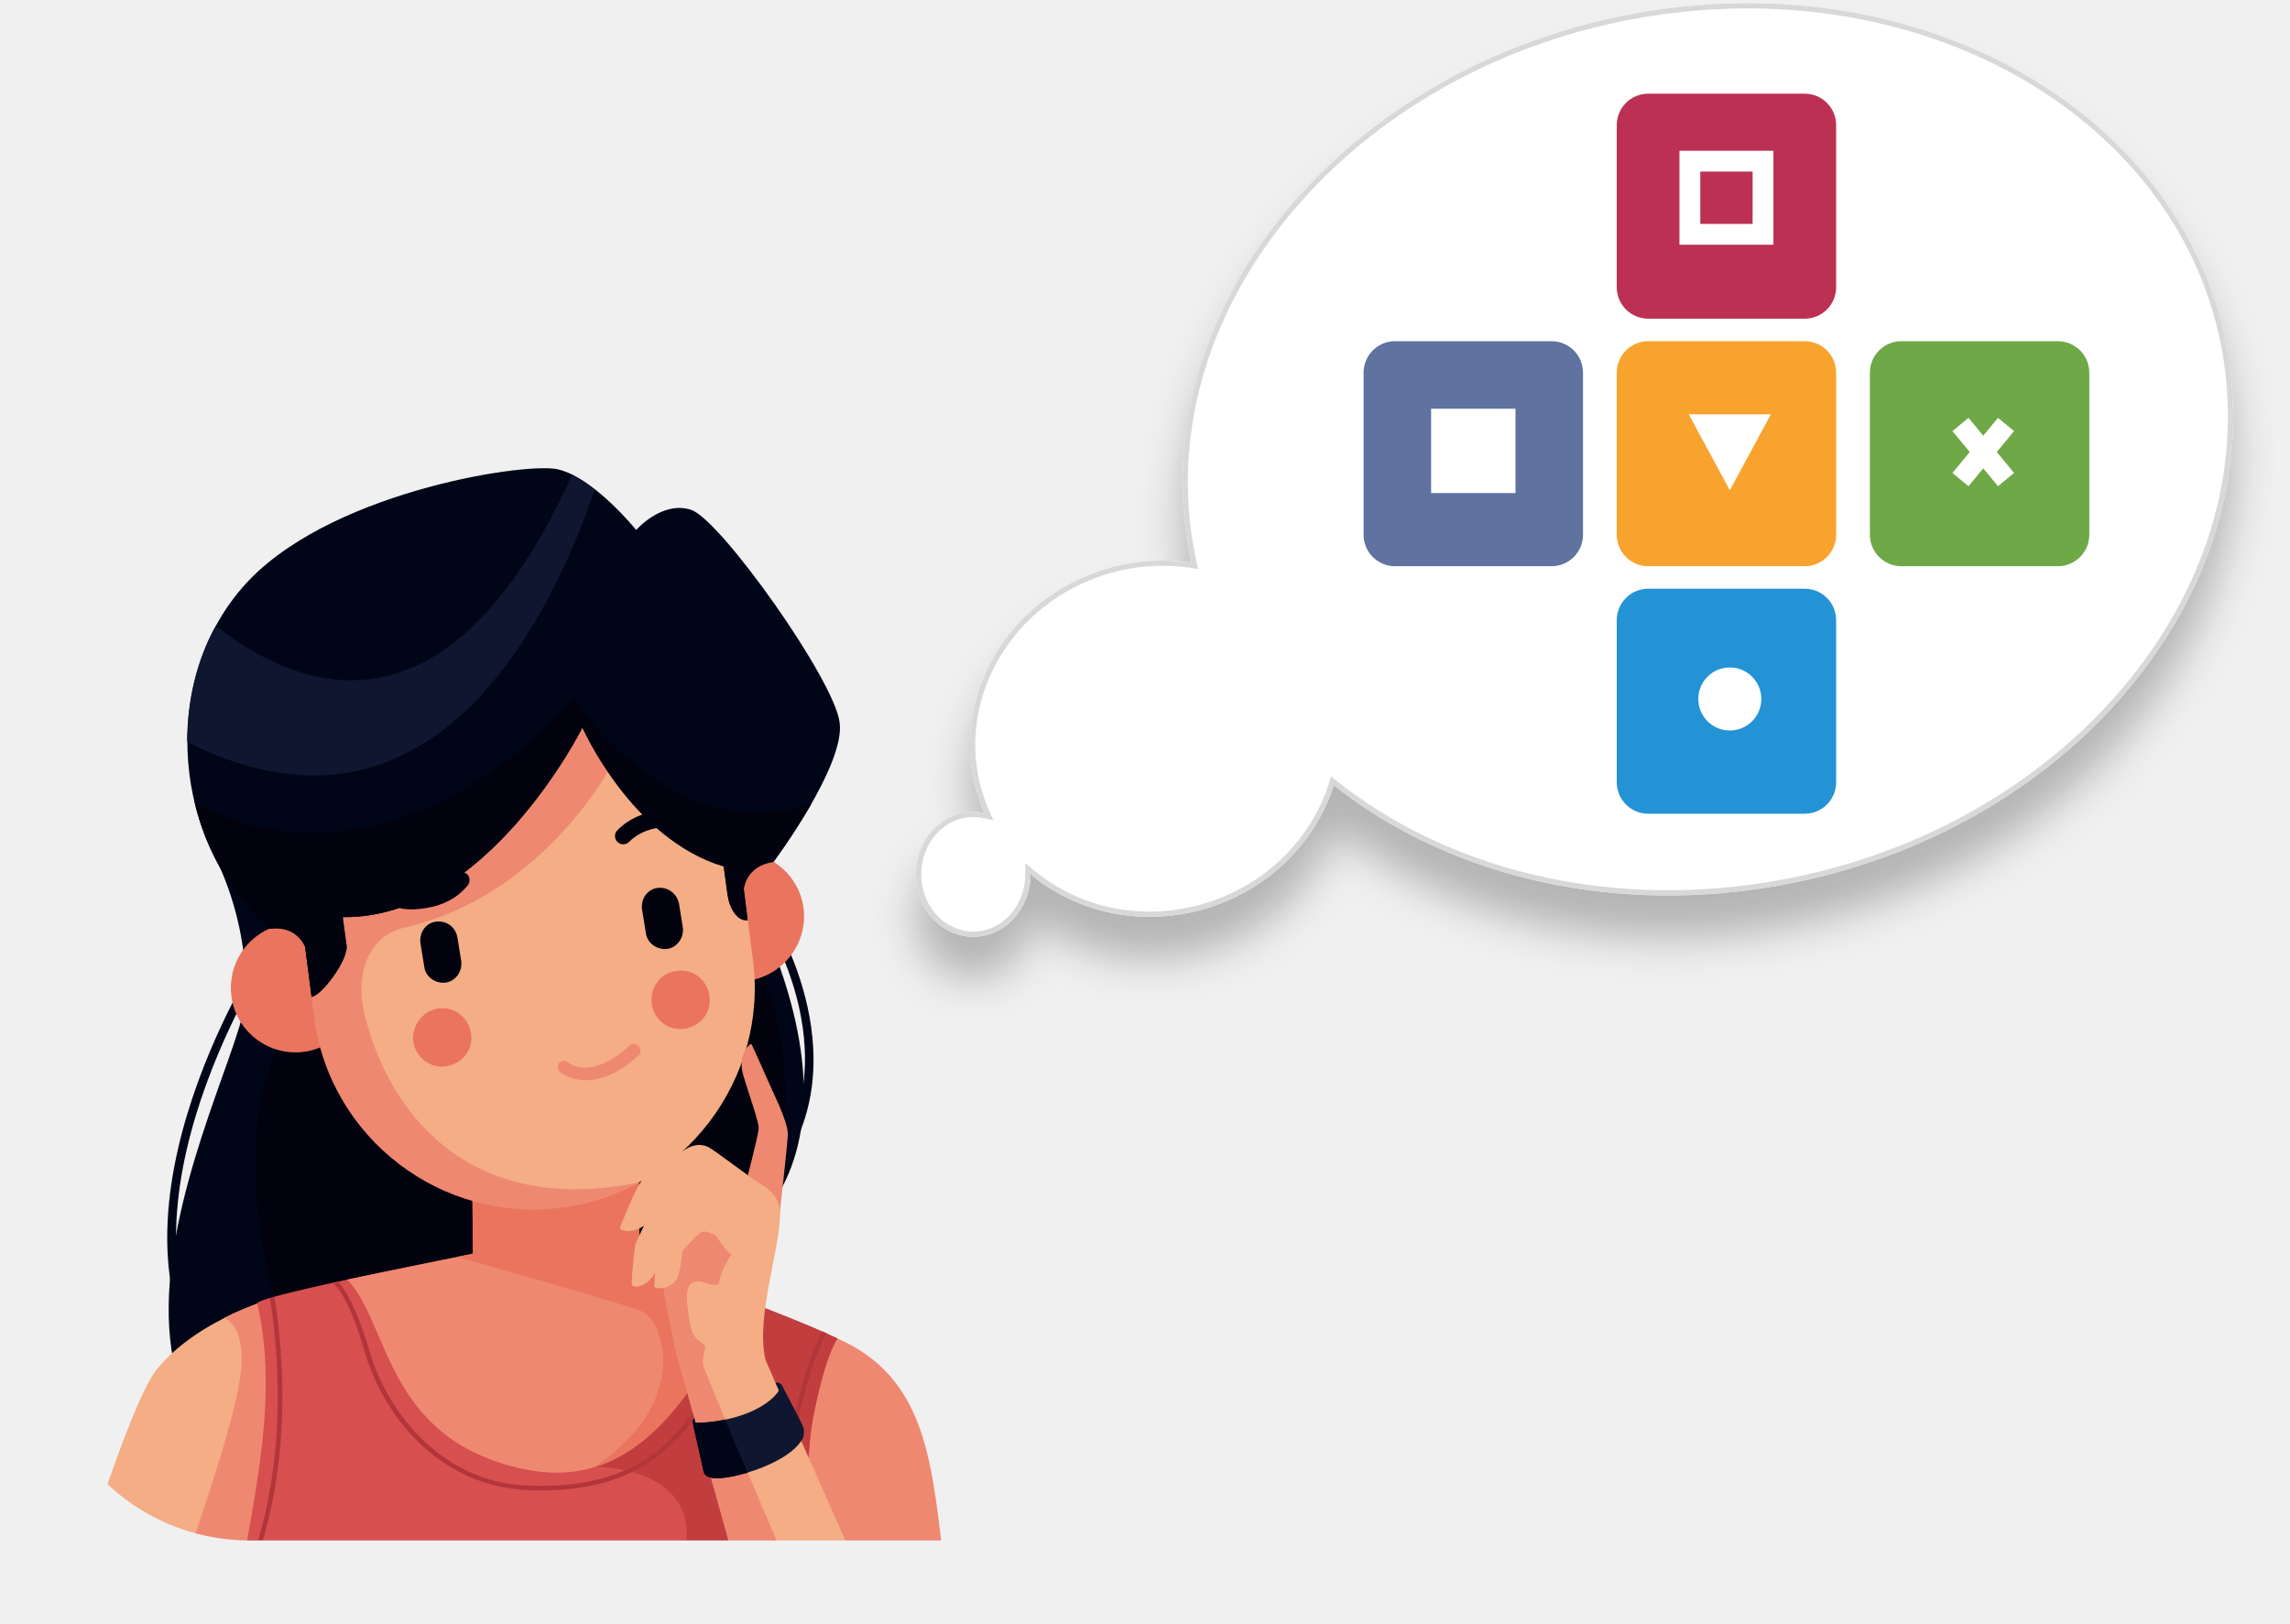
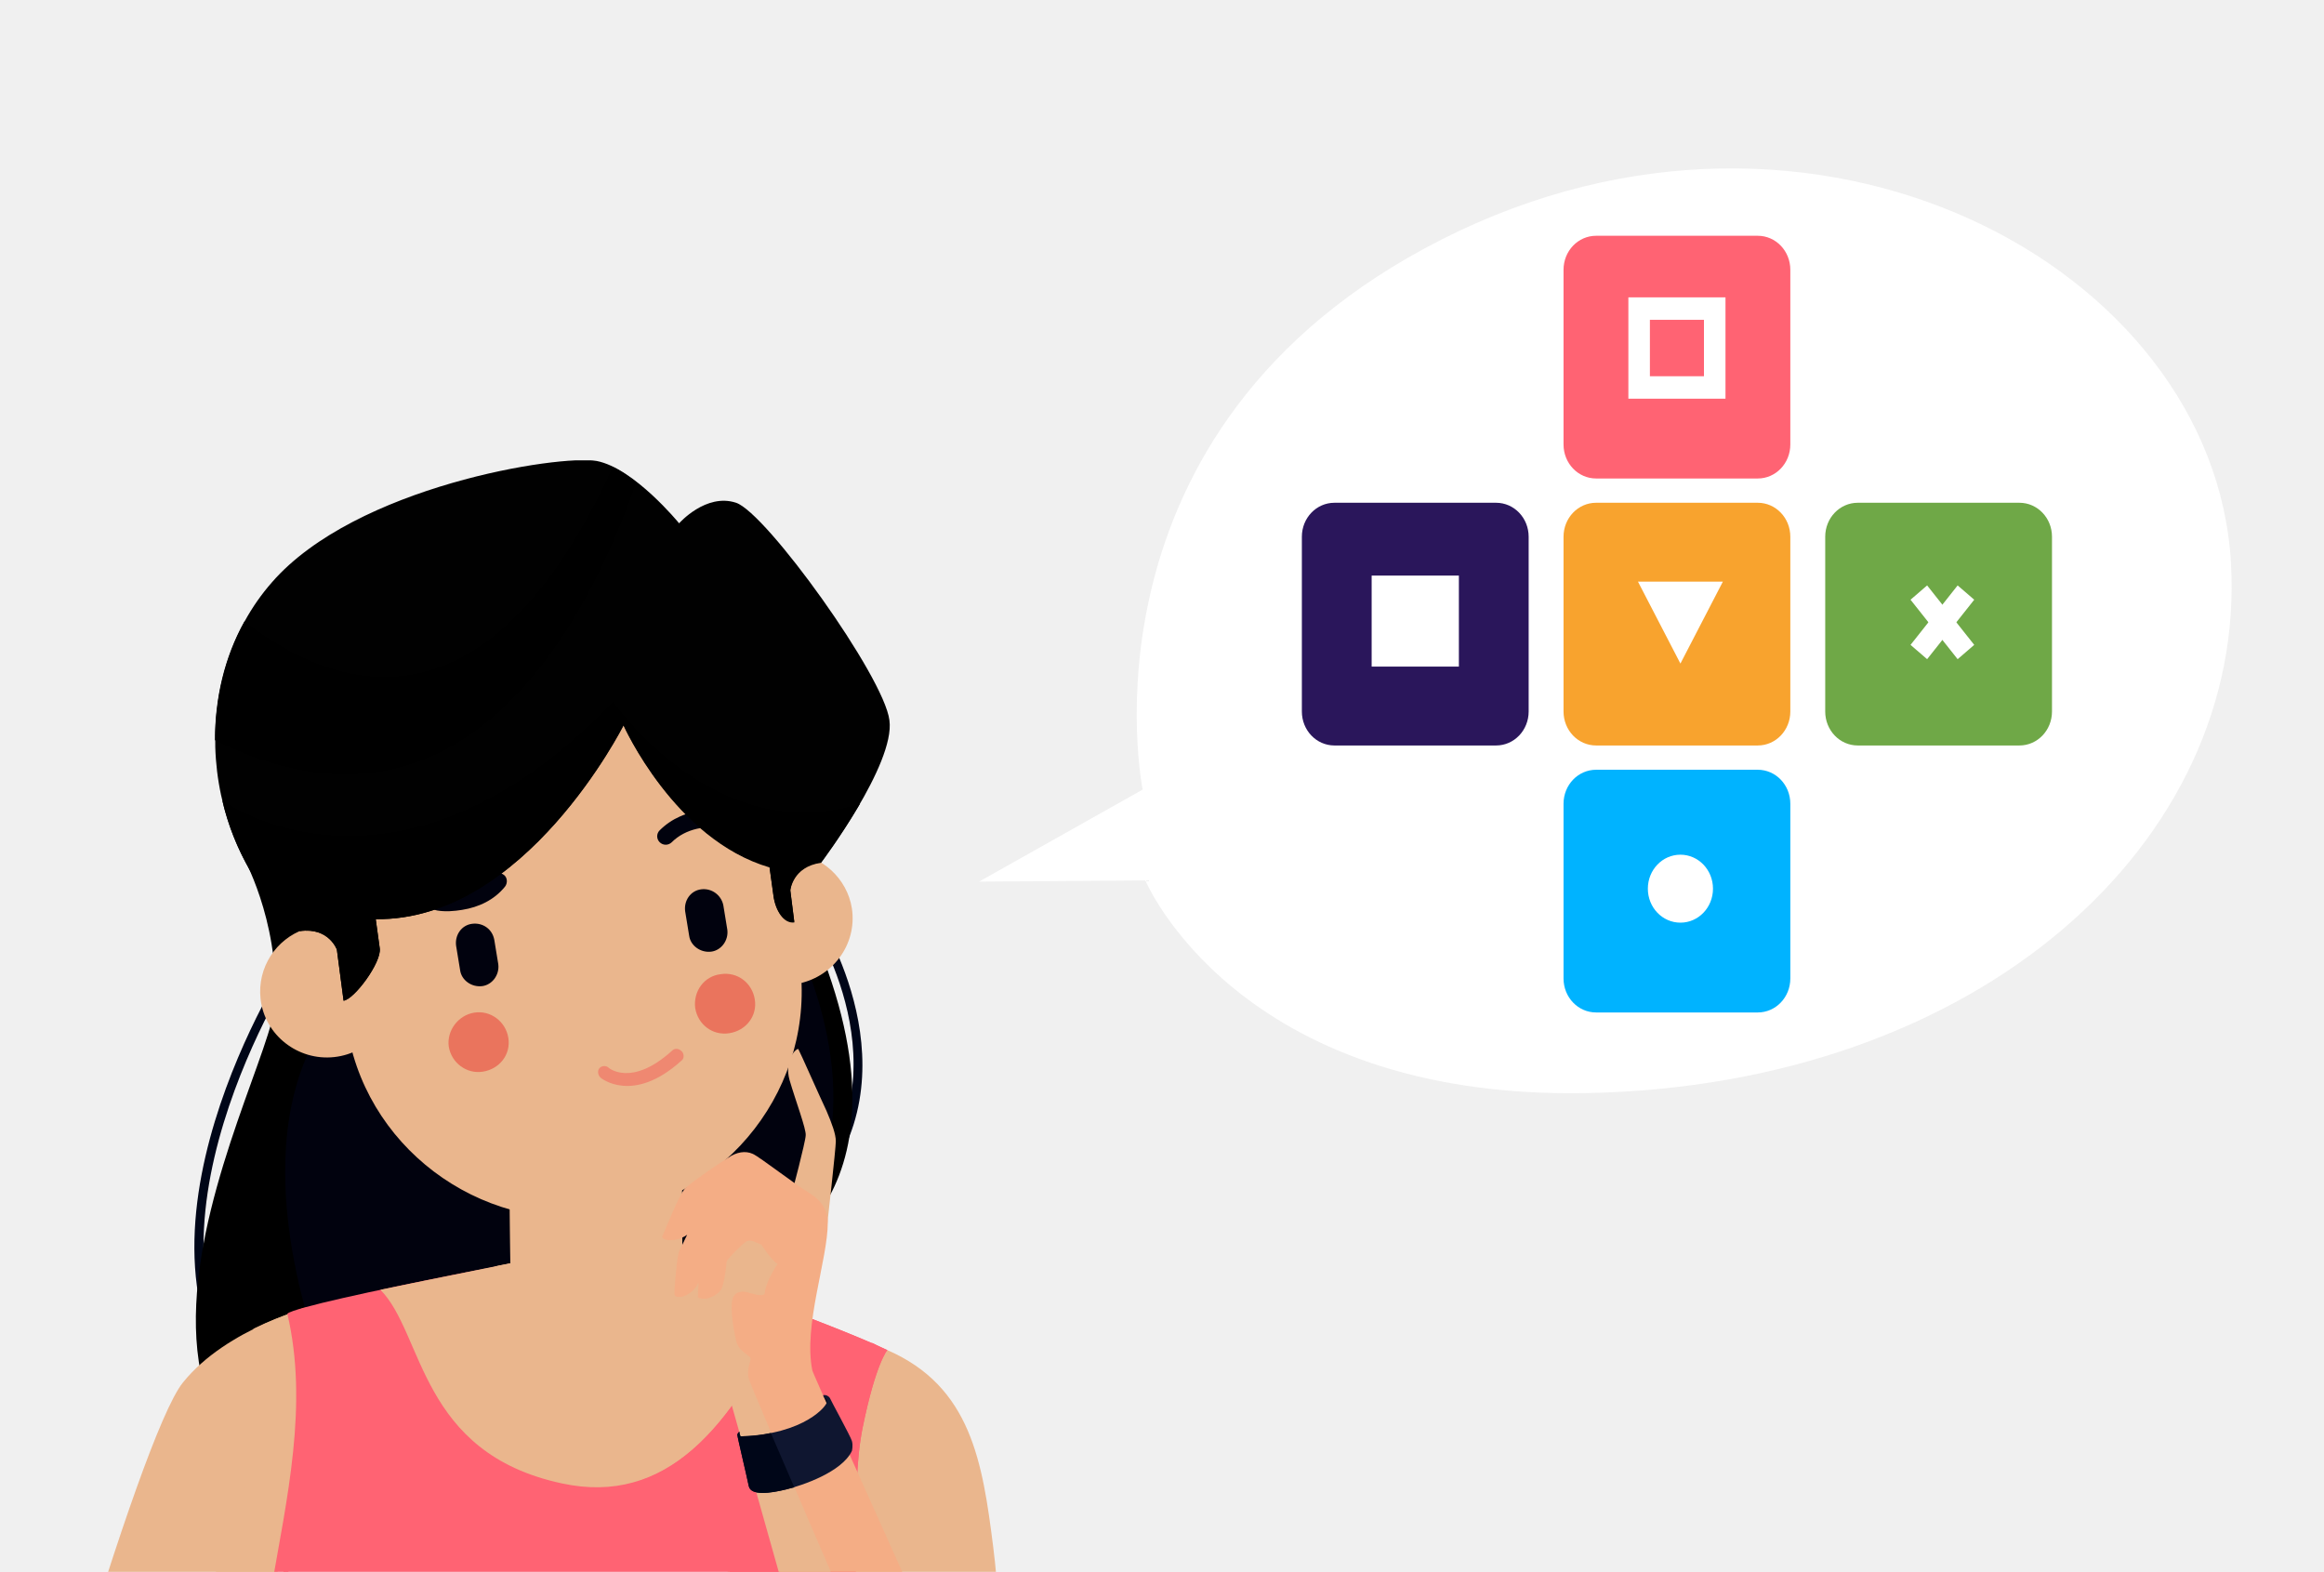
- <svg xmlns="http://www.w3.org/2000/svg" width="220" height="156" viewBox="0 0 220 156" fill="none">
-   <mask id="mask0" mask-type="alpha" maskUnits="userSpaceOnUse" x="4" y="8" width="216" height="140">
-     <rect x="4" y="8" width="216" height="140" rx="20" fill="#C4C4C4" />
-   </mask>
-   <g mask="url(#mask0)">
-     <g clip-path="url(#clip0)">
-       <path fill-rule="evenodd" clip-rule="evenodd" d="M24.829 91.91C24.953 91.723 25.202 91.661 25.389 91.785C25.576 91.91 25.638 92.159 25.514 92.346C25.451 92.408 8.831 118.324 21.965 133.4C22.09 133.587 22.09 133.836 21.903 134.023C21.716 134.148 21.467 134.148 21.281 133.961C7.773 118.386 24.767 91.972 24.829 91.91Z" fill="#000618" />
-       <path fill-rule="evenodd" clip-rule="evenodd" d="M73.382 88.297C73.258 88.11 73.32 87.861 73.507 87.736C73.693 87.611 73.942 87.674 74.067 87.861C74.067 87.923 83.591 102.687 73.569 114.026C73.444 114.212 73.133 114.212 72.946 114.088C72.76 113.963 72.76 113.652 72.884 113.465C82.595 102.563 73.382 88.359 73.382 88.297Z" fill="#000618" />
-       <path fill-rule="evenodd" clip-rule="evenodd" d="M27.505 74.404L20.534 82.129C20.534 82.129 23.895 88.047 23.584 95.897C23.273 103.684 -2.996 146.919 45.495 146.669C94.048 146.42 67.033 121.377 67.033 121.377C67.033 121.377 83.031 116.206 74.938 92.969C66.846 69.794 27.505 74.404 27.505 74.404Z" fill="#000618" />
-       <path fill-rule="evenodd" clip-rule="evenodd" d="M67.468 121.813C67.157 121.501 67.033 121.377 67.033 121.377C67.033 121.377 67.593 121.19 68.464 120.754C69.834 119.196 71.266 117.39 72.635 115.272C79.233 104.992 72.199 90.789 72.199 90.789L68.464 89.667C68.464 89.667 60.995 86.989 59.003 86.303C57.011 85.618 33.855 87.113 27.256 99.448C20.658 111.783 28.003 129.725 28.003 129.725C28.003 129.725 55.33 128.852 56.886 128.728C58.007 128.728 62.489 126.983 67.468 121.813Z" fill="#01020E" />
-       <path fill-rule="evenodd" clip-rule="evenodd" d="M80.478 128.603C88.259 132.03 89.317 139.131 90.314 147.106C91.185 154.145 91.496 164.798 89.629 180.933C87.761 197.068 58.318 159.627 58.318 159.627L80.478 128.603Z" fill="#EF8871" />
-       <path fill-rule="evenodd" clip-rule="evenodd" d="M34.664 128.354L27.07 124.492C27.07 124.492 19.102 126.485 14.994 131.656C10.885 136.826 -1.502 180.808 -1.938 186.166C-2.436 191.524 1.237 212.019 7.897 212.019C14.558 212.019 17.857 167.228 17.857 167.228L23.273 150.407L34.664 128.354Z" fill="#F4AD85" />
-       <path fill-rule="evenodd" clip-rule="evenodd" d="M34.664 128.354L27.07 124.492C27.07 124.492 24.518 125.115 21.53 126.61C22.526 127.108 23.273 128.292 23.21 130.97C22.961 138.01 12.255 164.798 9.952 172.274C7.586 179.749 5.719 184.235 5.719 184.235L0.863 173.956C0.428 175.638 -0.008 177.133 -0.319 178.566C1.486 188.409 3.789 201.865 4.1 209.59C5.221 211.085 6.528 212.019 7.897 212.019C14.558 212.019 17.857 167.228 17.857 167.228L23.273 150.407L34.664 128.354Z" fill="#EF8871" />
-       <path fill-rule="evenodd" clip-rule="evenodd" d="M54.708 118.698C54.708 118.698 74.814 125.862 80.478 128.603C80.478 128.603 79.42 129.725 78.175 135.892C76.93 142.122 78.175 151.093 76.868 160.001C75.934 166.418 71.577 198.937 69.274 216.443L19.724 212.456C19.724 211.646 19.662 210.711 19.662 209.652C23.708 212.829 27.63 212.954 25.202 203.672C20.969 187.537 21.841 159.44 23.21 151.03C24.642 142.62 26.696 133.712 24.704 125.177C26.011 124.055 54.708 118.698 54.708 118.698Z" fill="#D84F50" />
-       <path fill-rule="evenodd" clip-rule="evenodd" d="M67.904 123.557C72.946 125.426 78.051 127.42 80.478 128.603C80.478 128.603 79.42 129.725 78.175 135.892C76.93 142.122 78.175 151.093 76.868 160.001C76.681 161.309 76.37 163.614 75.934 166.667C64.73 168.411 31.676 172.211 23.708 171.526C23.148 171.464 22.588 171.402 22.028 171.277C22.028 162.493 22.526 154.893 23.148 151.093C23.21 150.906 23.21 150.656 23.273 150.47C26.074 158.755 61.368 163.365 61.368 163.365C61.368 163.365 67.219 150.407 65.726 145.61C64.232 140.813 57.198 140.938 57.198 140.938L57.384 136.64C57.384 136.64 64.418 127.108 66.099 124.242C66.286 123.869 66.908 123.619 67.904 123.557Z" fill="#C23E3E" />
-       <path fill-rule="evenodd" clip-rule="evenodd" d="M70.768 124.616L71.204 124.803C70.332 128.416 69.087 132.652 67.469 135.144C65.975 137.387 64.232 139.443 61.617 140.938C59.065 142.433 55.704 143.305 51.035 143.181C46.989 143.056 43.69 141.561 41.2 139.443C37.901 136.702 35.847 132.839 34.975 129.662C33.668 125.177 32.485 123.682 32.05 123.308L32.548 123.183C33.108 123.869 34.228 125.551 35.411 129.538C36.282 132.652 38.274 136.453 41.511 139.131C43.939 141.187 47.114 142.682 51.097 142.745C55.642 142.869 58.941 141.997 61.431 140.564C63.92 139.131 65.663 137.076 67.095 134.895C68.714 132.403 69.896 128.167 70.768 124.616ZM79.047 127.918C79.171 127.98 79.296 128.042 79.42 128.105C78.424 129.849 77.117 133.4 75.81 140.938C74.316 149.971 76.059 154.021 77.366 155.765C77.366 155.952 77.366 156.201 77.304 156.388C75.872 154.768 73.756 150.656 75.374 140.876C76.619 133.462 77.989 129.725 79.047 127.918ZM22.837 153.584C22.899 153.273 22.899 153.024 22.961 152.775C24.082 150.532 28.377 140.751 25.949 124.741C26.074 124.678 26.198 124.678 26.385 124.616C29.186 142.932 23.21 153.211 23.086 153.46C23.086 153.46 23.086 153.522 23.024 153.522C22.961 153.522 22.899 153.584 22.837 153.584Z" fill="#B23539" />
-       <path fill-rule="evenodd" clip-rule="evenodd" d="M53.151 97.143H53.276C57.633 97.081 61.306 100.632 61.306 104.992L61.431 121.127C64.356 122.187 67.842 123.495 71.141 124.741C65.975 135.892 59.937 143.243 50.226 141.125C36.967 138.259 37.403 127.046 33.357 122.934C37.154 122.124 41.573 121.252 45.433 120.442L45.308 105.179C45.246 100.819 48.794 97.205 53.151 97.143Z" fill="#EF8871" />
-       <path fill-rule="evenodd" clip-rule="evenodd" d="M60.808 102.314C61.119 103.124 61.306 104.058 61.306 104.992L61.431 121.127C64.356 122.187 67.842 123.495 71.141 124.741C67.344 132.902 63.049 139.069 57.198 140.876C66.535 134.584 63.672 126.797 61.68 125.987C59.688 125.177 43.939 120.754 43.939 120.754C44.437 120.629 44.935 120.567 45.433 120.442L45.308 105.179C45.308 102.687 46.429 100.507 48.172 99.012C52.342 99.012 56.513 100.32 60.808 102.314Z" fill="#EA745D" />
-       <path fill-rule="evenodd" clip-rule="evenodd" d="M71.079 81.88C71.204 81.88 71.39 81.88 71.515 81.88C74.316 82.067 76.744 84.247 77.179 87.113C77.677 90.477 75.374 93.654 71.951 94.215C68.589 94.713 65.415 92.408 64.854 88.982C64.543 86.989 65.228 85.12 66.473 83.749C66.535 85.618 67.157 87.798 69.523 87.736L68.963 84.185C68.838 82.814 70.083 82.005 71.079 81.88Z" fill="#EA745D" />
-       <path fill-rule="evenodd" clip-rule="evenodd" d="M26.758 88.92C26.634 88.982 26.447 88.982 26.323 89.044C23.646 89.979 21.903 92.657 22.214 95.585C22.588 99.012 25.7 101.441 29.062 101.068C32.485 100.694 34.913 97.579 34.539 94.215C34.29 92.222 33.17 90.602 31.614 89.605C31.987 91.412 32.05 93.717 29.746 94.215L29.311 90.664C29.186 89.231 27.754 88.733 26.758 88.92Z" fill="#EA745D" />
-       <path fill-rule="evenodd" clip-rule="evenodd" d="M45.931 54.656C57.509 53.099 68.278 61.322 69.772 72.909L72.324 92.097C73.88 103.684 65.663 114.462 54.085 115.957C42.507 117.514 31.738 109.291 30.244 97.704L27.692 78.516C26.136 66.929 34.353 56.151 45.931 54.656Z" fill="#F4AD85" />
-       <path fill-rule="evenodd" clip-rule="evenodd" d="M45.931 54.656C56.886 53.223 67.157 60.512 69.46 71.165C69.336 72.162 69.025 73.221 68.465 74.28L58.629 73.719C58.629 73.719 52.156 86.054 38.897 89.107C35.349 89.916 34.228 93.53 34.913 96.956C36.718 105.304 43.814 117.203 61.431 113.589C59.19 114.835 56.7 115.708 54.023 116.019C42.445 117.577 31.676 109.353 30.182 97.766L27.63 78.578C26.136 66.929 34.353 56.151 45.931 54.656Z" fill="#EF8871" />
-       <path fill-rule="evenodd" clip-rule="evenodd" d="M42.071 96.894C43.565 96.645 44.997 97.704 45.246 99.261C45.495 100.818 44.437 102.189 42.881 102.438C41.387 102.687 39.955 101.628 39.706 100.071C39.519 98.576 40.577 97.143 42.071 96.894Z" fill="#EA745D" />
-       <path fill-rule="evenodd" clip-rule="evenodd" d="M64.979 93.281C66.535 93.031 67.904 94.09 68.153 95.648C68.402 97.205 67.344 98.576 65.788 98.825C64.232 99.074 62.862 98.015 62.613 96.458C62.426 94.9 63.422 93.467 64.979 93.281Z" fill="#EA745D" />
-       <path fill-rule="evenodd" clip-rule="evenodd" d="M38.834 85.743C38.399 85.68 38.025 85.992 37.963 86.428C37.901 86.864 38.212 87.238 38.648 87.3C39.395 87.424 40.204 87.362 40.951 87.238C42.507 86.989 43.939 86.303 44.935 85.057C45.184 84.746 45.184 84.185 44.81 83.936C44.499 83.687 43.939 83.687 43.69 84.061C42.507 85.493 40.577 85.929 38.834 85.743Z" fill="#01020E" />
-       <path fill-rule="evenodd" clip-rule="evenodd" d="M74.005 132.902C74.005 132.902 74.814 132.777 75.001 133.4C75.187 134.023 72.511 137.449 72.324 137.574C72.137 137.699 66.846 137.013 66.846 137.013C66.846 137.013 66.535 136.764 66.597 136.577C66.659 136.39 66.846 136.203 66.846 136.203L74.005 132.902Z" fill="#000618" />
-       <path fill-rule="evenodd" clip-rule="evenodd" d="M65.414 79.575C63.671 79.264 61.742 79.575 60.434 80.883C60.123 81.195 59.625 81.195 59.314 80.883C59.003 80.572 59.003 80.073 59.314 79.762C60.434 78.641 61.866 78.018 63.485 77.893C64.232 77.831 65.041 77.831 65.788 78.018C66.224 78.08 66.472 78.516 66.41 78.952C66.286 79.388 65.85 79.637 65.414 79.575Z" fill="#01020E" />
-       <path fill-rule="evenodd" clip-rule="evenodd" d="M32.921 88.11C32.921 88.11 33.108 89.543 33.295 90.851C33.481 92.159 30.929 95.648 29.933 95.772L29.311 90.975C29.311 90.975 28.564 88.857 25.887 89.231C16.363 80.821 15.429 65.496 23.273 56.463C31.054 47.43 49.977 44.439 53.463 45.062C56.949 45.748 61.119 50.918 61.119 50.918C61.119 50.918 63.609 48.053 66.41 48.987C69.212 49.922 80.167 65.309 80.665 69.421C81.225 73.532 74.316 82.814 74.316 82.814C71.639 83.188 71.453 85.431 71.453 85.431L71.826 88.421C70.83 88.546 70.083 87.3 69.896 85.992C69.71 84.683 69.523 83.251 69.523 83.251C60.684 80.634 55.953 69.919 55.953 69.919C55.953 69.919 46.802 88.297 32.921 88.11Z" fill="#000618" />
-       <path fill-rule="evenodd" clip-rule="evenodd" d="M17.981 71.29C17.981 67.365 18.853 63.502 20.72 60.138C29.373 66.866 43.316 71.352 54.957 45.623C55.704 45.997 56.451 46.495 57.135 47.056C52.654 60.138 41.138 82.939 17.981 71.29Z" fill="#0F1630" />
-       <path fill-rule="evenodd" clip-rule="evenodd" d="M32.921 88.11C32.921 88.11 33.108 89.543 33.294 90.851C33.481 92.159 30.929 95.648 29.933 95.772L29.311 90.975C29.311 90.975 28.564 88.857 25.887 89.231C22.152 85.929 19.724 81.569 18.666 76.959C18.666 76.959 35.037 88.359 55.206 67.178C55.206 67.178 64.418 81.569 77.926 77.27C76.183 80.26 74.316 82.752 74.316 82.752C71.639 83.126 71.452 85.369 71.452 85.369L71.826 88.359C70.83 88.484 70.083 87.238 69.896 85.929C69.71 84.621 69.523 83.188 69.523 83.188C60.684 80.572 55.953 69.857 55.953 69.857C55.953 69.857 46.802 88.297 32.921 88.11Z" fill="#01020E" />
-       <path fill-rule="evenodd" clip-rule="evenodd" d="M73.506 116.517L74.876 116.891C74.876 116.891 75.685 109.665 75.685 108.979C75.685 108.294 75.312 107.297 74.814 106.114C74.253 104.93 72.324 100.507 72.199 100.32C72.075 100.196 70.83 101.255 71.39 103.248C71.95 105.179 72.946 107.858 72.884 108.419C72.884 108.979 71.577 113.963 71.577 113.963L73.506 116.517Z" fill="#EF8871" />
-       <path fill-rule="evenodd" clip-rule="evenodd" d="M74.938 116.58C74.938 115.894 74.689 114.773 73.32 113.901C71.95 113.091 68.651 110.475 67.967 110.163C67.282 109.852 66.473 109.976 65.663 110.537C64.854 111.035 62.24 112.842 61.679 113.403C61.119 113.963 59.75 117.514 59.563 117.888C59.376 118.262 60.746 118.573 61.866 117.763C61.866 117.763 61.306 118.947 61.119 119.321C60.933 119.695 60.684 122.685 60.684 123.308C60.684 123.931 62.302 123.619 62.925 122.249C62.925 122.249 62.862 123.246 62.862 123.557C62.862 123.869 63.796 123.744 63.796 123.744C63.796 123.744 64.916 129.725 65.165 130.472C65.414 131.22 74.876 165.296 74.876 165.296L88.571 164.487C88.571 164.487 73.631 131.033 73.507 130.534C72.635 126.298 74.938 120.131 74.938 116.58Z" fill="#F4AD85" />
-       <path fill-rule="evenodd" clip-rule="evenodd" d="M63.734 123.744L63.796 124.055V124.18V124.242V124.305C64.107 125.862 64.854 129.787 65.041 130.348C65.228 130.908 70.456 149.784 73.195 159.503C76.121 158.319 78.424 156.949 78.424 156.949C78.424 156.949 67.842 132.216 67.593 131.282C67.344 130.285 67.904 129.538 67.718 129.288C67.531 129.039 66.722 128.665 66.472 127.918C66.286 127.233 65.788 124.741 66.099 123.744C66.348 122.996 67.157 123.059 67.531 123.183C67.966 123.308 68.34 123.432 68.589 123.432C69.149 123.495 69.087 123.183 69.087 123.183C69.211 122.062 70.27 120.505 70.27 120.505C69.709 120.193 68.776 118.698 68.776 118.698C68.153 118.449 67.718 118.137 67.282 118.449C66.846 118.76 65.539 120.131 65.539 120.255C65.539 120.38 65.414 121.688 65.165 122.56C64.916 123.495 63.734 123.744 63.734 123.744Z" fill="#EF8871" />
-       <path fill-rule="evenodd" clip-rule="evenodd" d="M63.173 85.306C62.178 85.431 61.555 86.365 61.68 87.362L62.053 89.667C62.178 90.602 63.111 91.287 64.107 91.162C65.041 91.038 65.726 90.103 65.601 89.107L65.228 86.802C65.041 85.867 64.169 85.182 63.173 85.306Z" fill="#01020E" />
-       <path fill-rule="evenodd" clip-rule="evenodd" d="M41.885 88.546C40.889 88.671 40.266 89.605 40.391 90.602L40.764 92.907C40.889 93.841 41.822 94.526 42.819 94.402C43.752 94.277 44.437 93.343 44.312 92.346L43.939 90.041C43.752 89.044 42.881 88.421 41.885 88.546Z" fill="#01020E" />
-       <path fill-rule="evenodd" clip-rule="evenodd" d="M53.821 103.007C53.572 102.758 53.509 102.384 53.696 102.135C53.883 101.886 54.319 101.823 54.568 102.072C54.568 102.072 56.684 103.941 60.481 100.453C60.73 100.204 61.104 100.266 61.353 100.515C61.602 100.764 61.602 101.2 61.353 101.387C56.809 105.561 53.821 103.007 53.821 103.007Z" fill="#EF8871" />
-       <path fill-rule="evenodd" clip-rule="evenodd" d="M74.565 133.026C74.565 133.026 74.814 133.089 74.876 133.4C74.938 133.774 72.822 136.515 66.846 136.702C66.846 136.702 66.722 136.64 66.659 136.577C66.659 136.515 66.722 136.39 66.722 136.39V136.266C66.722 136.266 66.535 136.39 66.535 136.577C66.535 136.764 67.406 140.44 67.593 141.374C67.78 142.309 69.585 142.059 71.079 141.686C72.573 141.312 76.246 140.066 77.179 138.072C77.179 138.072 77.304 137.574 77.179 137.138C77.055 136.702 75.187 133.275 75.125 133.089C75.001 132.902 74.752 132.777 74.503 132.839L74.565 133.026Z" fill="#0F1630" />
-       <path fill-rule="evenodd" clip-rule="evenodd" d="M69.647 136.39C68.838 136.577 67.904 136.702 66.846 136.702C66.846 136.702 66.722 136.64 66.659 136.577C66.659 136.515 66.722 136.39 66.722 136.39V136.266C66.722 136.266 66.535 136.39 66.535 136.577C66.535 136.764 67.406 140.44 67.593 141.374C67.78 142.309 69.585 142.059 71.079 141.686C71.266 141.623 71.577 141.561 71.826 141.499L69.647 136.39Z" fill="#000618" />
+ <svg xmlns="http://www.w3.org/2000/svg" width="207" height="140" viewBox="0 0 207 140" fill="none">
+   <g clip-path="url(#clip0)">
+     <g clip-path="url(#clip1)">
+       <path fill-rule="evenodd" clip-rule="evenodd" d="M25.711 85.469C25.83 85.292 26.069 85.233 26.248 85.351C26.427 85.469 26.486 85.706 26.367 85.883C26.308 85.942 10.38 110.509 22.967 124.801C23.086 124.978 23.086 125.214 22.907 125.392C22.728 125.51 22.49 125.51 22.311 125.333C9.366 110.568 25.651 85.528 25.711 85.469Z" fill="#000618" />
+       <path fill-rule="evenodd" clip-rule="evenodd" d="M72.241 82.044C72.122 81.867 72.182 81.631 72.361 81.513C72.54 81.395 72.778 81.454 72.897 81.631C72.897 81.69 82.025 95.686 72.42 106.435C72.301 106.612 72.003 106.612 71.824 106.494C71.645 106.376 71.645 106.08 71.764 105.903C81.07 95.568 72.241 82.103 72.241 82.044Z" fill="#000618" />
+       <path fill-rule="evenodd" clip-rule="evenodd" d="M28.276 68.875L21.595 76.198C21.595 76.198 24.816 81.808 24.518 89.249C24.22 96.631 -0.954 137.617 45.516 137.38C92.046 137.144 66.156 113.403 66.156 113.403C66.156 113.403 81.488 108.502 73.733 86.474C65.978 64.505 28.276 68.875 28.276 68.875Z" fill="black" />
+       <path fill-rule="evenodd" clip-rule="evenodd" d="M66.574 113.817C66.276 113.521 66.156 113.403 66.156 113.403C66.156 113.403 66.693 113.226 67.528 112.813C68.841 111.336 70.213 109.624 71.525 107.616C77.849 97.871 71.108 84.406 71.108 84.406L67.528 83.343C67.528 83.343 60.37 80.804 58.461 80.154C56.552 79.505 34.361 80.922 28.038 92.615C21.714 104.308 28.753 121.317 28.753 121.317C28.753 121.317 54.941 120.49 56.433 120.372C57.507 120.372 61.802 118.718 66.574 113.817Z" fill="#01020E" />
+       <path fill-rule="evenodd" clip-rule="evenodd" d="M79.042 120.254C86.499 123.502 87.513 130.234 88.467 137.794C89.302 144.467 89.601 154.566 87.811 169.861C86.021 185.157 57.805 149.664 57.805 149.664L79.042 120.254Z" fill="#EAB68D" />
+       <path fill-rule="evenodd" clip-rule="evenodd" d="M35.137 120.018L27.859 116.356C27.859 116.356 20.224 118.246 16.286 123.148C12.349 128.049 0.478 169.743 0.06 174.822C-0.417 179.901 3.103 199.331 9.486 199.331C15.869 199.331 19.03 156.869 19.03 156.869L24.22 140.924L35.137 120.018Z" fill="#EAB68D" />
+       <path fill-rule="evenodd" clip-rule="evenodd" d="M35.136 120.018L27.858 116.356C27.858 116.356 25.413 116.947 22.549 118.364C23.504 118.837 24.22 119.959 24.16 122.498C23.921 129.171 13.661 154.566 11.454 161.653C9.187 168.739 7.397 172.991 7.397 172.991L2.744 163.247C2.327 164.842 1.909 166.259 1.611 167.617C3.341 176.948 5.548 189.704 5.846 197.027C6.92 198.445 8.173 199.331 9.485 199.331C15.868 199.331 19.03 156.869 19.03 156.869L24.22 140.924L35.136 120.018Z" fill="#EAB68D" />
+       <path fill-rule="evenodd" clip-rule="evenodd" d="M54.345 110.864C54.345 110.864 73.613 117.656 79.042 120.254C79.042 120.254 78.028 121.317 76.835 127.164C75.642 133.069 76.835 141.573 75.582 150.018C74.687 156.101 70.511 186.929 68.304 203.524L20.819 199.744C20.819 198.976 20.76 198.09 20.76 197.087C24.637 200.098 28.395 200.217 26.069 191.417C22.012 176.121 22.848 149.487 24.16 141.514C25.532 133.542 27.501 125.097 25.592 117.006C26.844 115.943 54.345 110.864 54.345 110.864Z" fill="#FF6373" />
+       <path fill-rule="evenodd" clip-rule="evenodd" d="M66.992 115.47C71.824 117.242 76.715 119.132 79.042 120.254C79.042 120.254 78.028 121.317 76.835 127.163C75.641 133.069 76.835 141.573 75.582 150.018C75.403 151.258 75.105 153.444 74.687 156.337C63.949 157.991 32.273 161.593 24.637 160.944C24.1 160.885 23.564 160.826 23.027 160.708C23.027 152.381 23.504 145.176 24.1 141.573C24.16 141.396 24.16 141.16 24.22 140.983C26.904 148.837 60.728 153.207 60.728 153.207C60.728 153.207 66.335 140.924 64.904 136.376C63.472 131.829 56.731 131.947 56.731 131.947L56.91 127.872C56.91 127.872 63.651 118.836 65.262 116.12C65.441 115.765 66.037 115.529 66.992 115.47Z" fill="#FF6373" />
+       <path fill-rule="evenodd" clip-rule="evenodd" d="M69.736 116.474L70.153 116.651C69.318 120.077 68.125 124.093 66.574 126.455C65.142 128.581 63.472 130.53 60.967 131.947C58.521 133.364 55.3 134.191 50.825 134.073C46.948 133.955 43.786 132.538 41.4 130.53C38.238 127.931 36.27 124.27 35.435 121.258C34.182 117.006 33.048 115.588 32.631 115.234L33.108 115.116C33.645 115.766 34.719 117.36 35.852 121.14C36.687 124.093 38.596 127.695 41.698 130.234C44.025 132.183 47.067 133.601 50.885 133.66C55.24 133.778 58.401 132.951 60.788 131.593C63.174 130.234 64.844 128.286 66.216 126.219C67.767 123.856 68.901 119.84 69.736 116.474ZM77.67 119.604C77.789 119.663 77.908 119.722 78.028 119.781C77.073 121.435 75.82 124.801 74.568 131.947C73.136 140.51 74.806 144.349 76.059 146.003C76.059 146.18 76.059 146.416 75.999 146.593C74.627 145.058 72.599 141.16 74.15 131.888C75.343 124.86 76.656 121.317 77.67 119.604ZM23.802 143.936C23.862 143.64 23.862 143.404 23.921 143.168C24.995 141.042 29.111 131.77 26.785 116.592C26.904 116.533 27.023 116.533 27.202 116.474C29.887 133.837 24.16 143.581 24.041 143.817C24.041 143.817 24.041 143.876 23.981 143.876C23.921 143.876 23.862 143.936 23.802 143.936Z" fill="#FF6373" />
+       <path fill-rule="evenodd" clip-rule="evenodd" d="M52.854 90.43H52.973C57.149 90.371 60.668 93.737 60.668 97.871L60.788 113.167C63.591 114.171 66.932 115.411 70.094 116.592C65.142 127.163 59.356 134.132 50.05 132.124C37.344 129.408 37.761 118.777 33.884 114.88C37.523 114.112 41.758 113.285 45.456 112.517L45.337 98.049C45.278 93.915 48.678 90.489 52.854 90.43Z" fill="#EAB68D" />
+       <path fill-rule="evenodd" clip-rule="evenodd" d="M60.191 95.332C60.489 96.1 60.668 96.986 60.668 97.871L60.788 113.167C63.591 114.171 66.932 115.411 70.094 116.592C66.455 124.329 62.339 130.175 56.731 131.888C65.679 125.923 62.935 118.541 61.026 117.773C59.117 117.006 44.025 112.813 44.025 112.813C44.502 112.695 44.979 112.635 45.457 112.517L45.337 98.049C45.337 95.686 46.411 93.619 48.081 92.202C52.078 92.202 56.075 93.442 60.191 95.332Z" fill="#EAB68D" />
+       <path fill-rule="evenodd" clip-rule="evenodd" d="M70.034 75.962C70.153 75.962 70.332 75.962 70.452 75.962C73.136 76.139 75.463 78.206 75.88 80.922C76.357 84.112 74.15 87.123 70.869 87.655C67.648 88.127 64.606 85.942 64.069 82.694C63.77 80.804 64.427 79.033 65.62 77.733C65.679 79.505 66.276 81.572 68.543 81.513L68.006 78.147C67.886 76.847 69.08 76.08 70.034 75.962Z" fill="#EAB68D" />
+       <path fill-rule="evenodd" clip-rule="evenodd" d="M27.56 82.635C27.441 82.694 27.262 82.694 27.143 82.753C24.578 83.639 22.907 86.178 23.206 88.954C23.563 92.202 26.546 94.505 29.767 94.151C33.048 93.797 35.375 90.844 35.017 87.655C34.778 85.765 33.705 84.23 32.213 83.285C32.571 84.997 32.631 87.182 30.424 87.655L30.006 84.289C29.887 82.93 28.515 82.458 27.56 82.635Z" fill="#EAB68D" />
+       <path fill-rule="evenodd" clip-rule="evenodd" d="M45.934 50.154C57.029 48.678 67.35 56.473 68.781 67.457L71.227 85.647C72.718 96.631 64.844 106.848 53.748 108.266C42.653 109.742 32.333 101.946 30.901 90.962L28.455 72.772C26.964 61.788 34.838 51.571 45.934 50.154Z" fill="#EAB68D" />
+       <path fill-rule="evenodd" clip-rule="evenodd" d="M45.934 50.154C56.433 48.796 66.276 55.705 68.483 65.804C68.364 66.749 68.066 67.753 67.529 68.757L58.103 68.225C58.103 68.225 51.899 79.918 39.193 82.812C35.793 83.58 34.719 87.005 35.375 90.253C37.105 98.167 43.906 109.447 60.788 106.021C58.64 107.203 56.254 108.029 53.689 108.325C42.593 109.801 32.273 102.006 30.841 91.021L28.395 72.832C26.964 61.788 34.838 51.571 45.934 50.154Z" fill="#EAB68D" />
+       <path fill-rule="evenodd" clip-rule="evenodd" d="M42.235 90.194C43.667 89.958 45.039 90.962 45.278 92.438C45.516 93.915 44.502 95.214 43.011 95.45C41.579 95.686 40.207 94.682 39.968 93.206C39.789 91.789 40.803 90.43 42.235 90.194Z" fill="#EA745D" />
+       <path fill-rule="evenodd" clip-rule="evenodd" d="M64.188 86.769C65.679 86.533 66.992 87.537 67.23 89.013C67.469 90.489 66.455 91.789 64.963 92.025C63.472 92.261 62.16 91.257 61.921 89.781C61.742 88.304 62.697 86.946 64.188 86.769Z" fill="#EA745D" />
+       <path fill-rule="evenodd" clip-rule="evenodd" d="M39.133 79.623C38.716 79.564 38.358 79.859 38.298 80.272C38.238 80.686 38.537 81.04 38.954 81.099C39.67 81.217 40.446 81.158 41.161 81.04C42.653 80.804 44.025 80.154 44.979 78.973C45.218 78.678 45.218 78.147 44.86 77.91C44.562 77.674 44.025 77.674 43.786 78.028C42.653 79.387 40.803 79.8 39.133 79.623Z" fill="#01020E" />
+       <path fill-rule="evenodd" clip-rule="evenodd" d="M72.838 124.328C72.838 124.328 73.613 124.21 73.792 124.801C73.971 125.392 71.406 128.64 71.227 128.758C71.048 128.876 65.978 128.226 65.978 128.226C65.978 128.226 65.679 127.99 65.739 127.813C65.799 127.636 65.978 127.459 65.978 127.459L72.838 124.328Z" fill="#000618" />
+       <path fill-rule="evenodd" clip-rule="evenodd" d="M64.606 73.776C62.935 73.481 61.086 73.776 59.833 75.016C59.535 75.312 59.058 75.312 58.759 75.016C58.461 74.721 58.461 74.249 58.759 73.954C59.833 72.891 61.205 72.3 62.756 72.182C63.472 72.123 64.248 72.123 64.963 72.3C65.381 72.359 65.62 72.772 65.56 73.186C65.441 73.599 65.023 73.835 64.606 73.776Z" fill="#01020E" />
+       <path fill-rule="evenodd" clip-rule="evenodd" d="M33.466 81.867C33.466 81.867 33.645 83.225 33.824 84.465C34.003 85.706 31.557 89.013 30.603 89.131L30.006 84.584C30.006 84.584 29.29 82.576 26.725 82.93C17.598 74.957 16.703 60.429 24.22 51.866C31.676 43.303 49.811 40.468 53.152 41.059C56.492 41.709 60.489 46.61 60.489 46.61C60.489 46.61 62.876 43.894 65.56 44.779C68.244 45.665 78.744 60.252 79.221 64.15C79.758 68.048 73.136 76.847 73.136 76.847C70.571 77.201 70.392 79.328 70.392 79.328L70.75 82.162C69.795 82.28 69.08 81.099 68.901 79.859C68.722 78.619 68.543 77.26 68.543 77.26C60.072 74.78 55.538 64.622 55.538 64.622C55.538 64.622 46.769 82.044 33.466 81.867Z" fill="#010101" />
+       <path fill-rule="evenodd" clip-rule="evenodd" d="M19.149 65.922C19.149 62.201 19.984 58.54 21.774 55.35C30.066 61.729 43.428 65.981 54.584 41.59C55.3 41.945 56.015 42.417 56.672 42.949C52.376 55.35 41.34 76.965 19.149 65.922Z" fill="black" />
+       <path fill-rule="evenodd" clip-rule="evenodd" d="M33.466 81.867C33.466 81.867 33.645 83.225 33.824 84.465C34.003 85.706 31.557 89.013 30.603 89.131L30.006 84.584C30.006 84.584 29.29 82.576 26.725 82.93C23.146 79.8 20.819 75.666 19.805 71.296C19.805 71.296 35.297 82.579 54.625 62.5C54.625 62.5 63.651 75.666 76.596 71.591C74.926 74.426 73.136 76.788 73.136 76.788C70.571 77.142 70.392 79.268 70.392 79.268L70.75 82.103C69.795 82.221 69.08 81.04 68.901 79.8C68.722 78.56 68.543 77.201 68.543 77.201C60.072 74.721 55.538 64.563 55.538 64.563C55.538 64.563 46.769 82.044 33.466 81.867Z" fill="black" />
+       <path fill-rule="evenodd" clip-rule="evenodd" d="M72.361 108.797L73.673 109.151C73.673 109.151 74.448 102.301 74.448 101.651C74.448 101.001 74.091 100.057 73.613 98.934C73.076 97.812 71.227 93.619 71.108 93.442C70.989 93.324 69.795 94.328 70.332 96.218C70.869 98.049 71.824 100.588 71.764 101.12C71.764 101.651 70.511 106.376 70.511 106.376L72.361 108.797Z" fill="#EAB68D" />
+       <path fill-rule="evenodd" clip-rule="evenodd" d="M73.733 108.856C73.733 108.206 73.494 107.143 72.182 106.316C70.869 105.549 67.707 103.068 67.051 102.773C66.395 102.478 65.62 102.596 64.844 103.127C64.069 103.6 61.563 105.312 61.026 105.844C60.489 106.375 59.177 109.742 58.998 110.096C58.819 110.45 60.131 110.746 61.205 109.978C61.205 109.978 60.668 111.1 60.489 111.454C60.31 111.809 60.072 114.643 60.072 115.234C60.072 115.824 61.623 115.529 62.219 114.23C62.219 114.23 62.16 115.175 62.16 115.47C62.16 115.765 63.054 115.647 63.054 115.647C63.054 115.647 64.128 121.317 64.367 122.025C64.606 122.734 73.673 155.038 73.673 155.038L86.797 154.27C86.797 154.27 72.48 122.557 72.361 122.084C71.525 118.069 73.733 112.222 73.733 108.856Z" fill="#F4AD85" />
+       <path fill-rule="evenodd" clip-rule="evenodd" d="M62.995 115.648L63.054 115.943V116.061V116.12V116.179C63.353 117.655 64.069 121.376 64.248 121.908C64.427 122.439 69.438 140.333 72.062 149.546C74.866 148.424 77.073 147.125 77.073 147.125C77.073 147.125 66.932 123.679 66.693 122.793C66.455 121.848 66.992 121.14 66.813 120.904C66.634 120.667 65.858 120.313 65.62 119.604C65.441 118.955 64.963 116.592 65.262 115.648C65.5 114.939 66.276 114.998 66.634 115.116C67.051 115.234 67.409 115.352 67.648 115.352C68.185 115.411 68.125 115.116 68.125 115.116C68.244 114.053 69.259 112.577 69.259 112.577C68.722 112.281 67.827 110.864 67.827 110.864C67.23 110.628 66.813 110.332 66.395 110.628C65.978 110.923 64.725 112.222 64.725 112.34C64.725 112.459 64.606 113.699 64.367 114.525C64.128 115.411 62.995 115.648 62.995 115.648Z" fill="#EAB68D" />
+       <path fill-rule="evenodd" clip-rule="evenodd" d="M62.458 79.209C61.504 79.328 60.907 80.213 61.026 81.158L61.384 83.343C61.504 84.229 62.398 84.879 63.353 84.761C64.248 84.643 64.904 83.757 64.784 82.812L64.427 80.627C64.248 79.741 63.413 79.091 62.458 79.209Z" fill="#01020E" />
+       <path fill-rule="evenodd" clip-rule="evenodd" d="M42.056 82.28C41.102 82.398 40.505 83.284 40.624 84.229L40.983 86.414C41.102 87.3 41.997 87.95 42.951 87.832C43.846 87.714 44.502 86.828 44.383 85.883L44.025 83.698C43.846 82.753 43.011 82.162 42.056 82.28Z" fill="#01020E" />
+       <path fill-rule="evenodd" clip-rule="evenodd" d="M53.495 95.989C53.256 95.753 53.196 95.399 53.375 95.162C53.554 94.926 53.972 94.867 54.211 95.103C54.211 95.103 56.239 96.875 59.878 93.568C60.116 93.332 60.474 93.391 60.713 93.627C60.952 93.863 60.952 94.277 60.713 94.454C56.358 98.411 53.495 95.989 53.495 95.989Z" fill="#EF8871" />
+       <path fill-rule="evenodd" clip-rule="evenodd" d="M73.375 124.447C73.375 124.447 73.613 124.506 73.673 124.801C73.733 125.156 71.704 127.754 65.978 127.931C65.978 127.931 65.858 127.872 65.799 127.813C65.799 127.754 65.858 127.636 65.858 127.636V127.518C65.858 127.518 65.679 127.636 65.679 127.813C65.679 127.99 66.514 131.475 66.693 132.36C66.872 133.246 68.602 133.01 70.034 132.656C71.466 132.301 74.985 131.12 75.88 129.23C75.88 129.23 75.999 128.758 75.88 128.345C75.761 127.931 73.971 124.683 73.912 124.506C73.792 124.329 73.554 124.211 73.315 124.27L73.375 124.447Z" fill="#0F1630" />
+       <path fill-rule="evenodd" clip-rule="evenodd" d="M68.662 127.636C67.886 127.813 66.992 127.931 65.978 127.931C65.978 127.931 65.858 127.872 65.799 127.813C65.799 127.754 65.858 127.636 65.858 127.636V127.518C65.858 127.518 65.679 127.636 65.679 127.813C65.679 127.99 66.514 131.475 66.693 132.36C66.872 133.246 68.602 133.01 70.034 132.656C70.213 132.597 70.511 132.538 70.75 132.479L68.662 127.636Z" fill="#000618" />
+     </g>
+     <path d="M87.208 78.524L101.78 70.326C101.78 70.326 95.181 38.149 128.44 21.316C161.698 4.483 197.195 23.763 198.713 50.122C200.142 74.955 176.339 96.716 141.256 97.36C110.164 97.93 102.015 78.414 102.015 78.414L87.208 78.524Z" fill="white" />
+     <g clip-path="url(#clip2)">
+       <path d="M159.465 71.587C159.465 69.911 158.17 68.56 156.565 68.56H142.166C140.56 68.56 139.265 69.911 139.265 71.587V87.152C139.265 88.827 140.56 90.178 142.166 90.178H156.565C158.17 90.178 159.465 88.827 159.465 87.152V71.587Z" fill="#00B3FF" />
+       <path d="M159.465 24.026C159.465 22.351 158.17 21 156.565 21H142.166C140.56 21 139.265 22.351 139.265 24.026V39.592C139.265 41.267 140.56 42.618 142.166 42.618H156.565C158.17 42.618 159.465 41.267 159.465 39.592V24.026Z" fill="#FF6373" />
+       <path d="M159.465 47.806C159.465 46.131 158.17 44.78 156.565 44.78H142.166C140.56 44.78 139.265 46.131 139.265 47.806V63.372C139.265 65.047 140.56 66.398 142.166 66.398H156.565C158.17 66.398 159.465 65.047 159.465 63.372V47.806Z" fill="#F8A32E" />
+       <path d="M136.158 47.806C136.158 46.131 134.863 44.78 133.257 44.78H118.859C117.253 44.78 115.958 46.131 115.958 47.806V63.372C115.958 65.047 117.253 66.398 118.859 66.398H133.257C134.863 66.398 136.158 65.047 136.158 63.372V47.806Z" fill="#2A165B" />
+       <path d="M182.772 47.806C182.772 46.131 181.477 44.78 179.872 44.78H165.473C163.867 44.78 162.573 46.131 162.573 47.806V63.372C162.573 65.047 163.867 66.398 165.473 66.398H179.872C181.477 66.398 182.772 65.047 182.772 63.372V47.806Z" fill="#6FA847" />
+       <path fill-rule="evenodd" clip-rule="evenodd" d="M145.04 35.511H153.69V26.485H145.04V35.511ZM146.957 33.511V28.485H151.773V33.511H146.957Z" fill="white" />
+       <path d="M152.576 79.153C152.576 77.478 151.281 76.126 149.676 76.126C148.07 76.126 146.775 77.478 146.775 79.153C146.775 80.828 148.07 82.179 149.676 82.179C151.281 82.179 152.576 80.828 152.576 79.153Z" fill="white" />
+       <path d="M129.943 59.372H122.174V51.266H129.943V59.372Z" fill="white" />
+       <path fill-rule="evenodd" clip-rule="evenodd" d="M174.368 52.142L170.173 57.438L171.65 58.712L175.845 53.416L174.368 52.142Z" fill="white" />
+       <path fill-rule="evenodd" clip-rule="evenodd" d="M170.173 53.416L174.368 58.712L175.845 57.438L171.65 52.142L170.173 53.416Z" fill="white" />
+       <path d="M153.457 51.806H145.895L149.676 59.102L153.457 51.806Z" fill="white" />
    </g>
  </g>
-   <g filter="url(#filter0_d)">
-     <mask id="path-35-inside-1" fill="white">
-       <path fill-rule="evenodd" clip-rule="evenodd" d="M214.202 35.081C217.404 58.322 197.559 80.783 169.876 85.249C153.827 87.838 138.666 83.81 128.135 75.439C126.486 80.601 122.367 85.03 116.658 87.02C110.304 89.237 103.613 87.863 99 83.985C99 83.99 99 83.995 99 84C99 87.314 96.538 90 93.5 90C90.462 90 88 87.314 88 84C88 80.686 90.462 78 93.5 78C93.87 78 94.231 78.04 94.58 78.115C94.403 77.716 94.24 77.306 94.094 76.886C91.002 68.021 96.091 58.185 105.461 54.917C108.469 53.868 111.553 53.623 114.455 54.068C114.252 53.144 114.085 52.206 113.954 51.254C110.751 28.013 130.597 5.552 158.279 1.086C185.962 -3.38 210.999 11.84 214.202 35.081Z" />
-     </mask>
-     <path fill-rule="evenodd" clip-rule="evenodd" d="M214.202 35.081C217.404 58.322 197.559 80.783 169.876 85.249C153.827 87.838 138.666 83.81 128.135 75.439C126.486 80.601 122.367 85.03 116.658 87.02C110.304 89.237 103.613 87.863 99 83.985C99 83.99 99 83.995 99 84C99 87.314 96.538 90 93.5 90C90.462 90 88 87.314 88 84C88 80.686 90.462 78 93.5 78C93.87 78 94.231 78.04 94.58 78.115C94.403 77.716 94.24 77.306 94.094 76.886C91.002 68.021 96.091 58.185 105.461 54.917C108.469 53.868 111.553 53.623 114.455 54.068C114.252 53.144 114.085 52.206 113.954 51.254C110.751 28.013 130.597 5.552 158.279 1.086C185.962 -3.38 210.999 11.84 214.202 35.081Z" fill="white" />
-     <path d="M169.876 85.249L169.956 85.742L169.876 85.249ZM214.202 35.081L213.706 35.149L214.202 35.081ZM128.135 75.439L128.446 75.047L127.879 74.597L127.659 75.287L128.135 75.439ZM116.658 87.02L116.823 87.493L116.658 87.02ZM99 83.985L99.322 83.602L98.498 82.909L98.5 83.986L99 83.985ZM94.58 78.115L94.474 78.604L95.435 78.813L95.037 77.913L94.58 78.115ZM94.094 76.886L93.622 77.05L94.094 76.886ZM105.461 54.917L105.626 55.389L105.461 54.917ZM114.455 54.068L114.38 54.562L115.1 54.673L114.944 53.961L114.455 54.068ZM113.954 51.254L113.458 51.322L113.954 51.254ZM158.279 1.086L158.359 1.58L158.279 1.086ZM169.956 85.742C197.823 81.246 217.947 58.599 214.697 35.013L213.706 35.149C216.861 58.045 197.294 80.319 169.796 84.755L169.956 85.742ZM127.824 75.83C138.475 84.297 153.78 88.352 169.956 85.742L169.796 84.755C153.873 87.324 138.858 83.324 128.446 75.047L127.824 75.83ZM127.659 75.287C126.058 80.299 122.054 84.609 116.493 86.548L116.823 87.493C122.68 85.45 126.915 80.903 128.611 75.591L127.659 75.287ZM116.493 86.548C110.304 88.707 103.798 87.366 99.322 83.602L98.678 84.368C103.428 88.361 110.304 89.766 116.823 87.493L116.493 86.548ZM99.5 84C99.5 83.995 99.5 83.989 99.5 83.984L98.5 83.986C98.5 83.991 98.5 83.995 98.5 84H99.5ZM93.5 90.5C96.854 90.5 99.5 87.548 99.5 84H98.5C98.5 87.079 96.221 89.5 93.5 89.5V90.5ZM87.5 84C87.5 87.548 90.146 90.5 93.5 90.5V89.5C90.779 89.5 88.5 87.079 88.5 84H87.5ZM93.5 77.5C90.146 77.5 87.5 80.452 87.5 84H88.5C88.5 80.921 90.779 78.5 93.5 78.5V77.5ZM94.686 77.627C94.302 77.544 93.906 77.5 93.5 77.5V78.5C93.834 78.5 94.159 78.536 94.474 78.604L94.686 77.627ZM95.037 77.913C94.865 77.526 94.708 77.128 94.566 76.721L93.622 77.05C93.773 77.483 93.94 77.906 94.122 78.318L95.037 77.913ZM94.566 76.721C91.574 68.141 96.492 58.575 105.626 55.389L105.297 54.445C95.691 57.795 90.431 67.9 93.622 77.05L94.566 76.721ZM105.626 55.389C108.556 54.367 111.557 54.13 114.38 54.562L114.531 53.574C111.549 53.117 108.383 53.369 105.297 54.445L105.626 55.389ZM113.458 51.322C113.591 52.287 113.761 53.238 113.967 54.175L114.944 53.961C114.744 53.05 114.578 52.124 114.449 51.186L113.458 51.322ZM158.2 0.593C130.332 5.089 110.208 27.736 113.458 51.322L114.449 51.186C111.294 28.29 130.861 6.016 158.359 1.58L158.2 0.593ZM214.697 35.013C211.445 11.412 186.07 -3.904 158.2 0.593L158.359 1.58C185.854 -2.856 210.554 12.268 213.706 35.149L214.697 35.013Z" fill="#D8D8D8" mask="url(#path-35-inside-1)" />
-   </g>
-   <g clip-path="url(#clip1)">
-     <path d="M176.398 59.587C176.398 57.911 175.047 56.56 173.372 56.56H158.347C156.672 56.56 155.321 57.911 155.321 59.587V75.152C155.321 76.827 156.672 78.178 158.347 78.178H173.372C175.047 78.178 176.398 76.827 176.398 75.152V59.587Z" fill="#2493D5" />
-     <path d="M176.398 12.027C176.398 10.351 175.047 9 173.372 9H158.347C156.672 9 155.321 10.351 155.321 12.027V27.592C155.321 29.267 156.672 30.618 158.347 30.618H173.372C175.047 30.618 176.398 29.267 176.398 27.592V12.027Z" fill="#BC3153" />
-     <path d="M176.398 35.807C176.398 34.131 175.047 32.78 173.372 32.78H158.347C156.672 32.78 155.321 34.131 155.321 35.807V51.372C155.321 53.047 156.672 54.398 158.347 54.398H173.372C175.047 54.398 176.398 53.047 176.398 51.372V35.807Z" fill="#F8A32E" />
-     <path d="M152.078 35.807C152.078 34.131 150.727 32.78 149.051 32.78H134.027C132.351 32.78 131 34.131 131 35.807V51.372C131 53.047 132.351 54.398 134.027 54.398H149.051C150.727 54.398 152.078 53.047 152.078 51.372V35.807Z" fill="#5F72A0" />
-     <path d="M200.719 35.807C200.719 34.131 199.368 32.78 197.692 32.78H182.668C180.992 32.78 179.641 34.131 179.641 35.807V51.372C179.641 53.047 180.992 54.398 182.668 54.398H197.692C199.368 54.398 200.719 53.047 200.719 51.372V35.807Z" fill="#6FA847" />
-     <path d="M169.372 22.511H162.346V15.486H169.372V22.511Z" stroke="white" stroke-width="2" stroke-miterlimit="10" />
-     <path d="M169.21 67.153C169.21 65.478 167.859 64.126 166.184 64.126C164.508 64.126 163.157 65.478 163.157 67.153C163.157 68.828 164.508 70.18 166.184 70.18C167.859 70.18 169.21 68.828 169.21 67.153Z" fill="white" />
-     <path d="M145.592 47.372H137.486V39.266H145.592V47.372Z" fill="white" />
-     <path d="M188.342 46.075L192.72 40.779" stroke="white" stroke-width="2" stroke-miterlimit="10" />
-     <path d="M192.72 46.075L188.342 40.779" stroke="white" stroke-width="2" stroke-miterlimit="10" />
-     <path d="M170.129 39.806H162.238L166.184 47.102L170.129 39.806Z" fill="white" />
-   </g>
  <defs>
-     <filter id="filter0_d" x="84" y="0.309" width="134.541" height="97.691" filterUnits="userSpaceOnUse" color-interpolation-filters="sRGB">
-       <feFlood flood-opacity="0" result="BackgroundImageFix" />
-       <feColorMatrix in="SourceAlpha" type="matrix" values="0 0 0 0 0 0 0 0 0 0 0 0 0 0 0 0 0 0 127 0" />
-       <feOffset dy="4" />
-       <feGaussianBlur stdDeviation="2" />
-       <feColorMatrix type="matrix" values="0 0 0 0 0 0 0 0 0 0 0 0 0 0 0 0 0 0 0.25 0" />
-       <feBlend mode="normal" in2="BackgroundImageFix" result="effect1_dropShadow" />
-       <feBlend mode="normal" in="SourceGraphic" in2="effect1_dropShadow" result="shape" />
-     </filter>
    <clipPath id="clip0">
-       <rect x="-2" y="45" width="108" height="173" fill="white" />
+       <rect width="207" height="140" fill="white" />
    </clipPath>
    <clipPath id="clip1">
-       <rect width="69.719" height="69.178" transform="matrix(1 0 0 -1 131 78.1783)" fill="white" />
+       <rect y="41" width="103.5" height="164" fill="white" />
+     </clipPath>
+     <clipPath id="clip2">
+       <rect width="66.814" height="69.178" transform="matrix(1 0 0 -1 115.958 90.1782)" fill="white" />
    </clipPath>
  </defs>
</svg>
